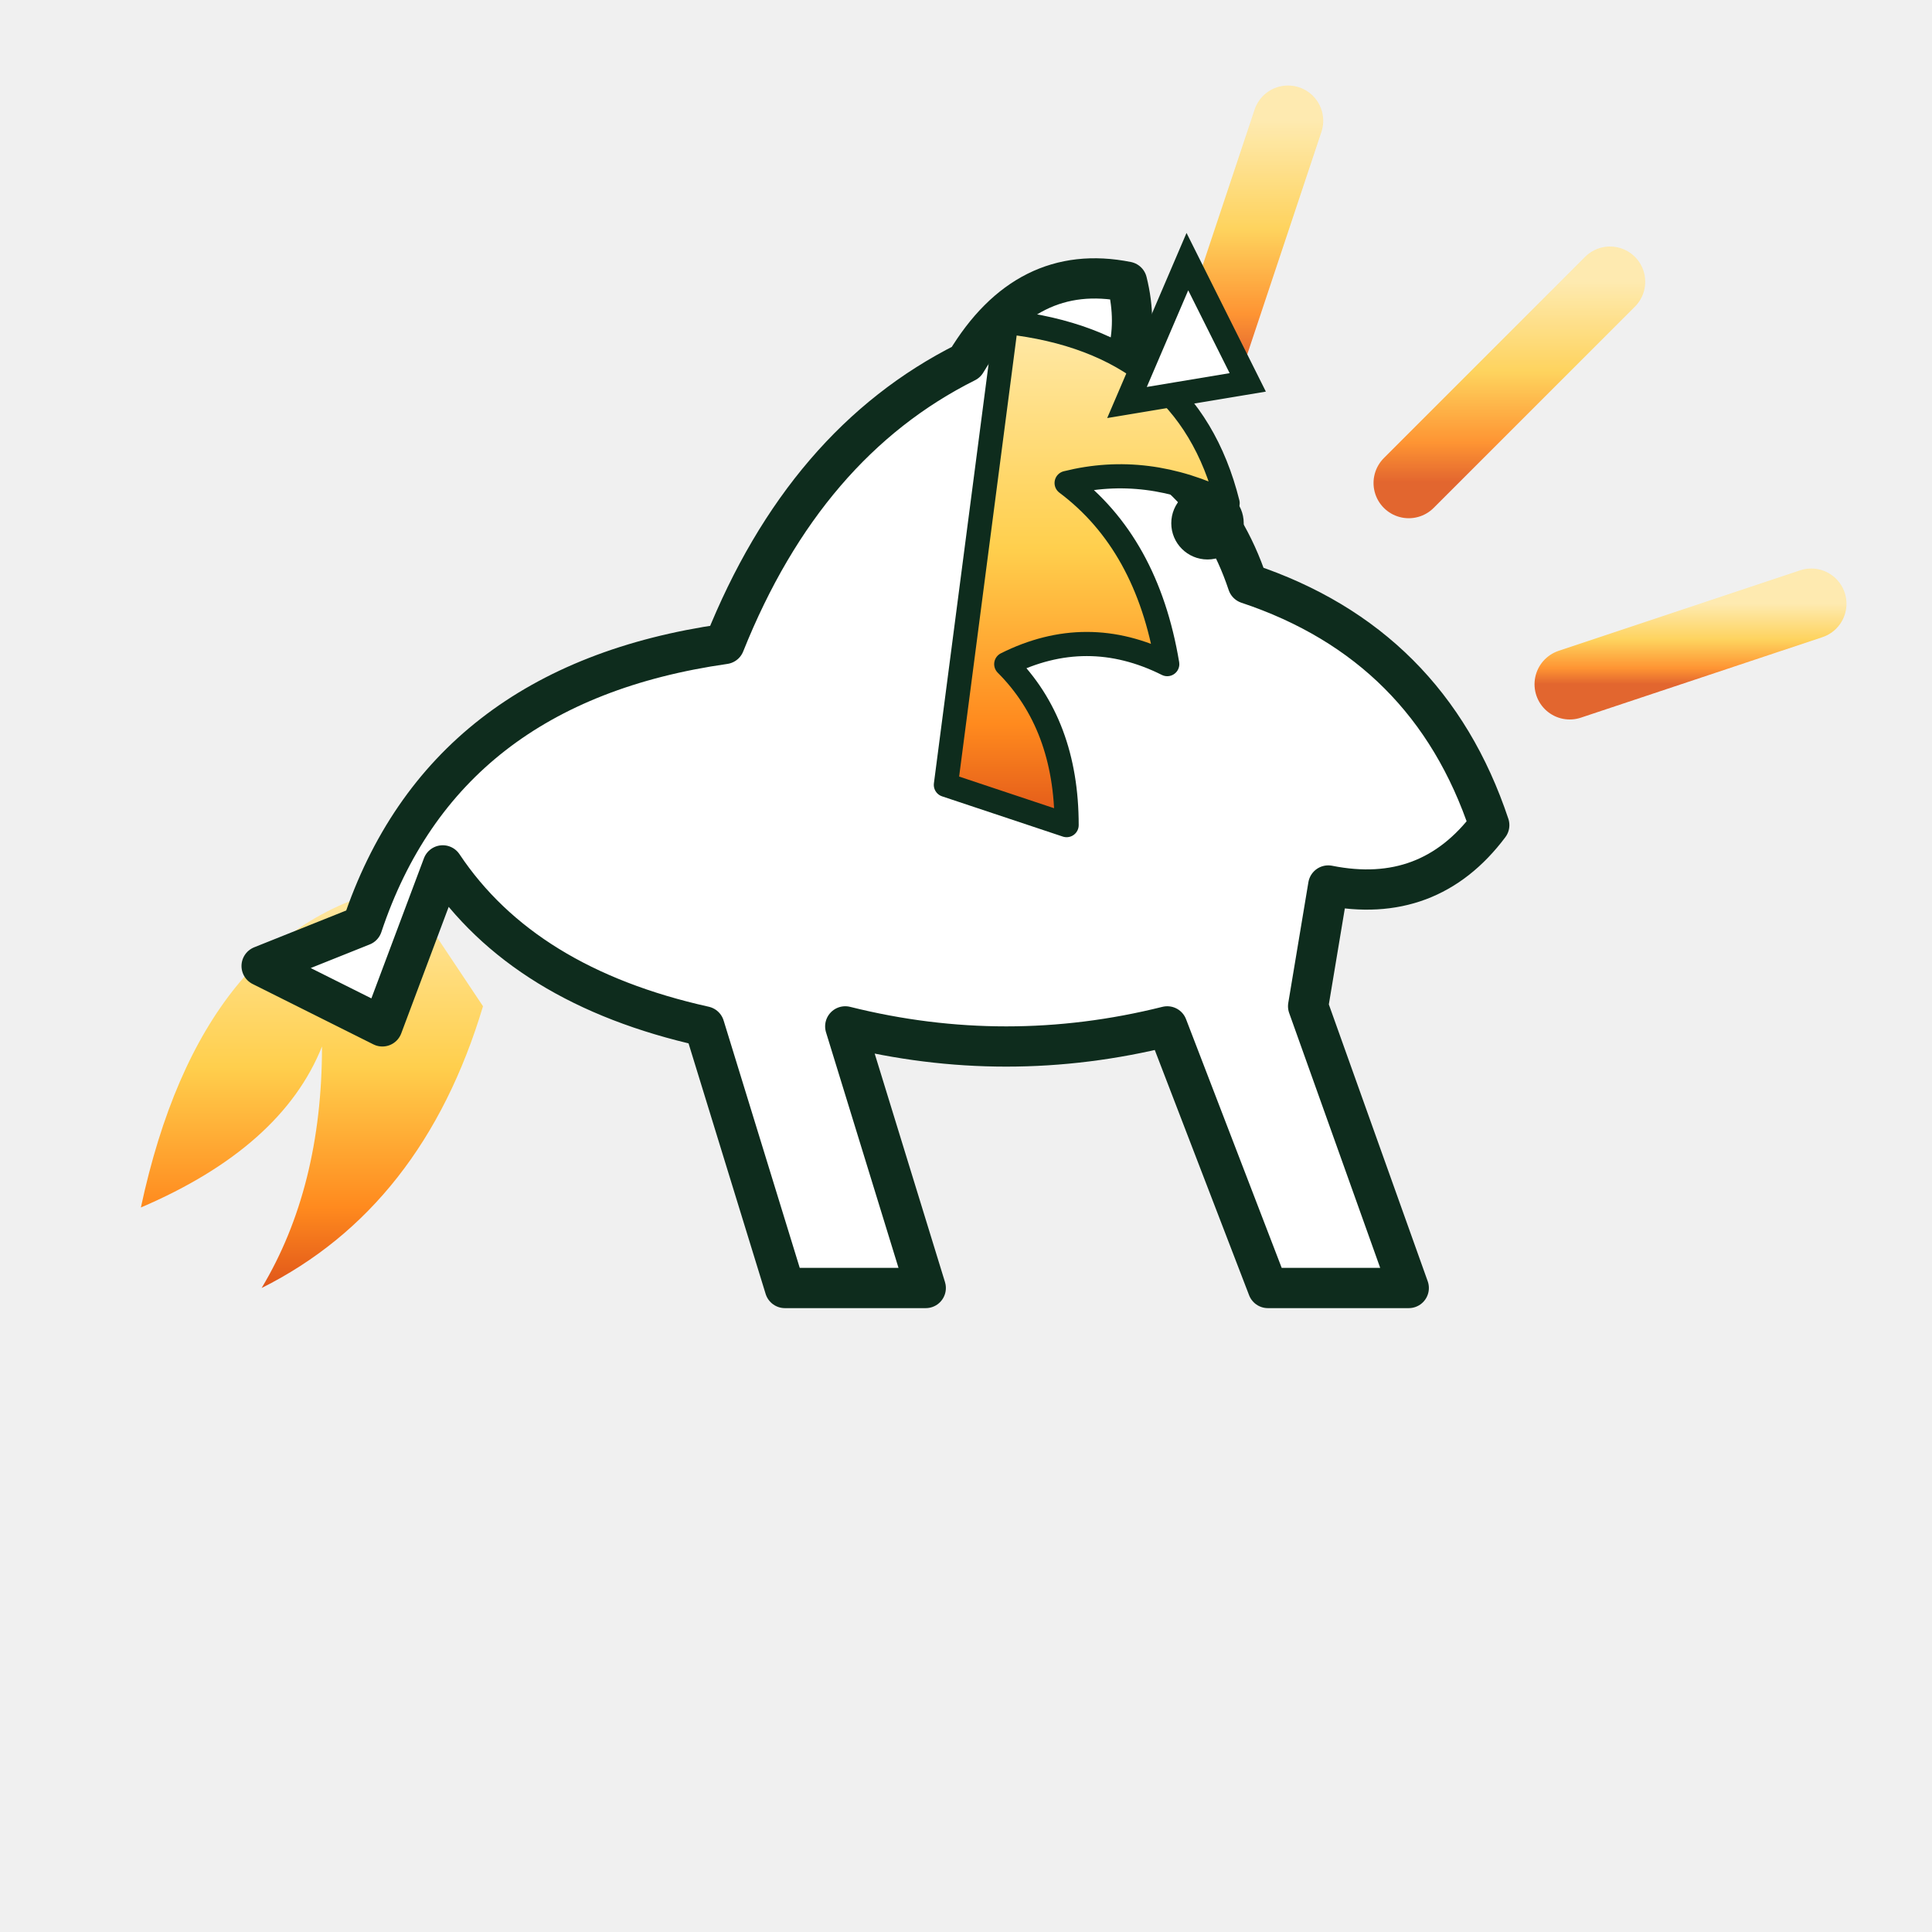
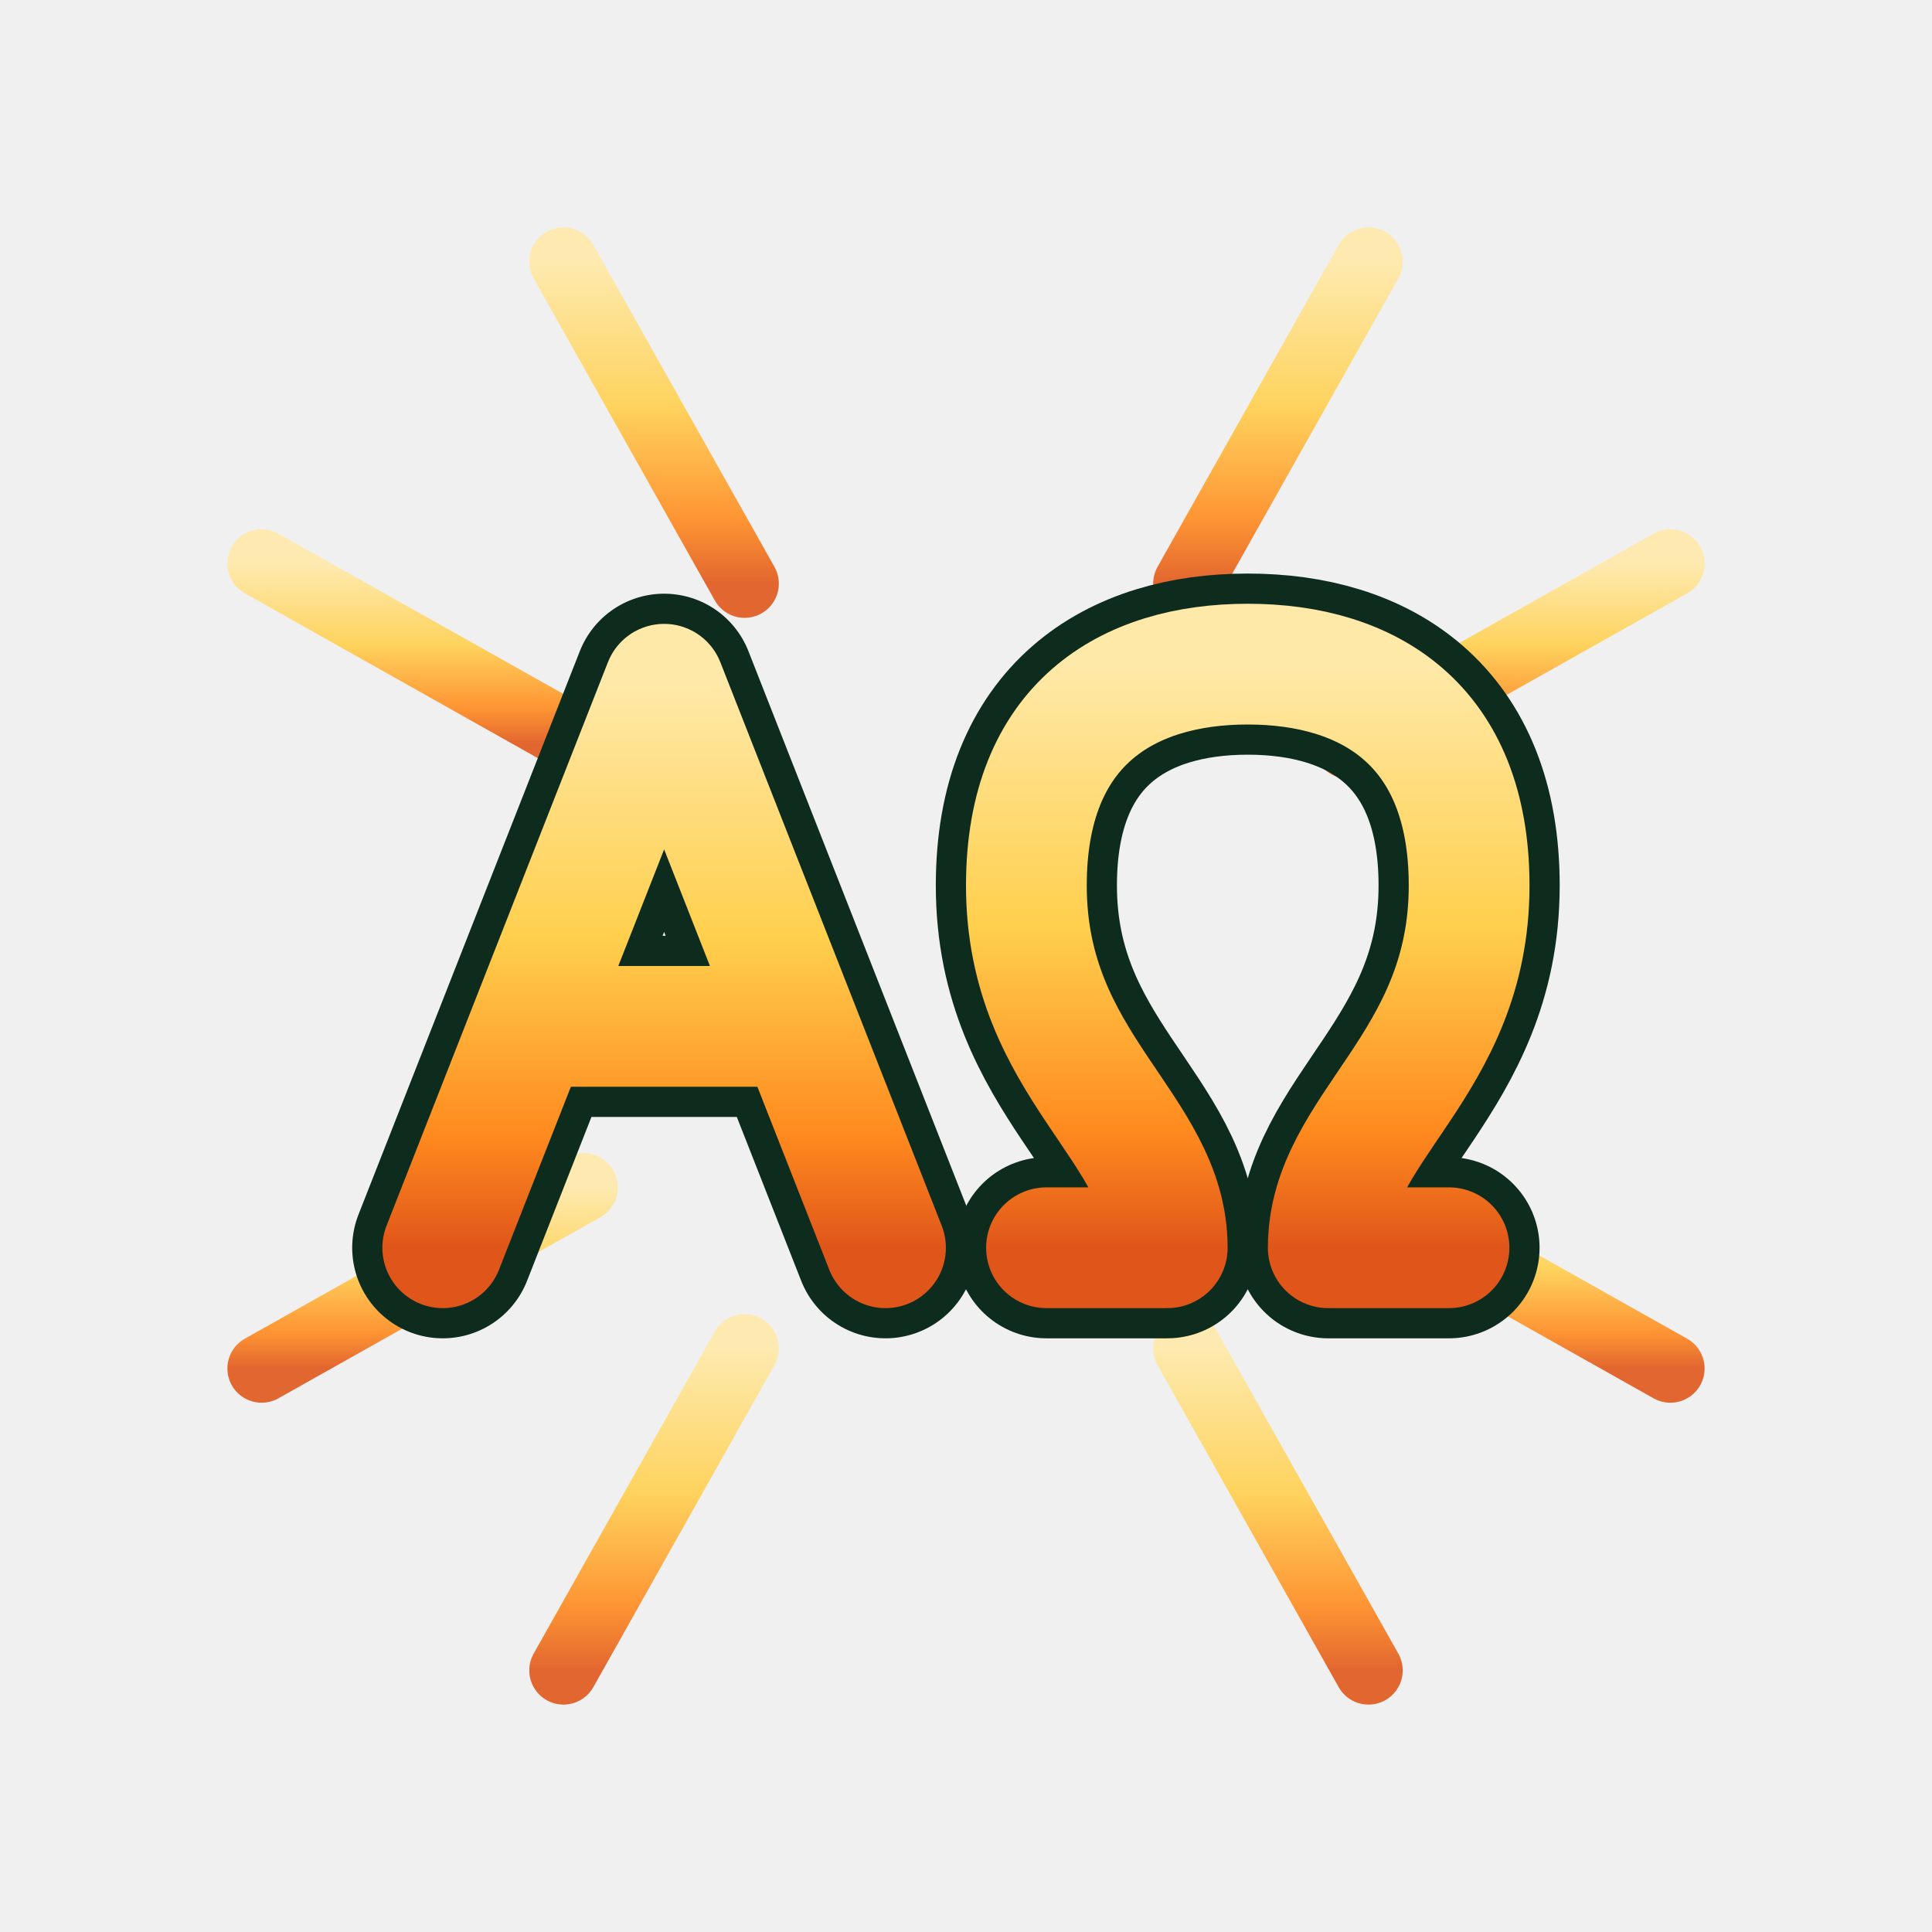
- <svg xmlns="http://www.w3.org/2000/svg" viewBox="0 0 96 96" width="96" height="96">
+ <svg xmlns="http://www.w3.org/2000/svg" viewBox="0 0 96 96">
  <defs>
-     <linearGradient id="g" x1="0" y1="0" x2="0" y2="1">
+     <linearGradient id="g66" x1="0" y1="0" x2="0" y2="1">
      <stop offset="0" stop-color="#ffe9a8" />
      <stop offset=".45" stop-color="#ffcf4d" />
      <stop offset=".8" stop-color="#ff8a1e" />
      <stop offset="1" stop-color="#e0561a" />
    </linearGradient>
  </defs>
-   <g stroke="url(#g)" stroke-width="3.5" stroke-linecap="round" opacity="0.9">
-     <line x1="70" y1="24" x2="80" y2="14" />
-     <line x1="78" y1="34" x2="90" y2="30" />
-     <line x1="60" y1="18" x2="64" y2="6" />
+   <g stroke="url(#g66)" stroke-width="3.4" stroke-linecap="round" opacity=".9">
+     <line x1="70" y1="48" x2="88" y2="48" />
+     <line x1="67" y1="59" x2="83" y2="68" />
+     <line x1="59" y1="67" x2="68" y2="83" />
+     <line x1="48" y1="70" x2="48" y2="88" />
+     <line x1="37" y1="67" x2="28" y2="83" />
+     <line x1="29" y1="59" x2="13" y2="68" />
+     <line x1="26" y1="48" x2="8" y2="48" />
+     <line x1="29" y1="37" x2="13" y2="28" />
+     <line x1="37" y1="29" x2="28" y2="13" />
+     <line x1="48" y1="26" x2="48" y2="8" />
+     <line x1="59" y1="29" x2="68" y2="13" />
+     <line x1="67" y1="37" x2="83" y2="28" />
  </g>
-   <path d="M20 44 q-10 2 -13 16 q7 -3 9 -8 q0 7 -3 12 q8 -4 11 -14 z" fill="url(#g)" />
-   <path d="M18 46 q4 -12 18 -14 q4 -10 12 -14 q3 -5 8 -4 q1 4 -2 7 q6 2 8 8 q9 3 12 12 q-3 4 -8 3 l-1 6 l5 14 l-7 0 l-5 -13 q-8 2 -16 0 l4 13 l-7 0 l-4 -13 q-9 -2 -13 -8 l-3 8 l-6 -3 z" fill="#ffffff" stroke="#0e2c1d" stroke-width="2" stroke-linejoin="round" />
-   <path d="M50 16 q9 1 11 9 q-4 -2 -8 -1 q4 3 5 9 q-4 -2 -8 0 q3 3 3 8 l-6 -2 z" fill="url(#g)" stroke="#0e2c1d" stroke-width="1.2" stroke-linejoin="round" />
-   <path d="M56 20 l3 -7 l3 6 z" fill="#ffffff" stroke="#0e2c1d" stroke-width="1.2" />
-   <circle cx="60" cy="26" r="1.8" fill="#0e2c1d" />
+   <g fill="none" stroke="#0e2c1d" stroke-width="9" stroke-linecap="round" stroke-linejoin="round">
+     <path d="M22 62 L33 34 L44 62 M27 51 H39" />
+     <path d="M52 62 H58 C58 56 51 53 51 44 C51 36 56 33 62 33 C68 33 73 36 73 44 C73 53 66 56 66 62 H72" />
+   </g>
+   <g fill="none" stroke="url(#g66)" stroke-width="6" stroke-linecap="round" stroke-linejoin="round">
+     <path d="M22 62 L33 34 L44 62 M27 51 H39" />
+     <path d="M52 62 H58 C58 56 51 53 51 44 C51 36 56 33 62 33 C68 33 73 36 73 44 C73 53 66 56 66 62 H72" />
+   </g>
</svg>
